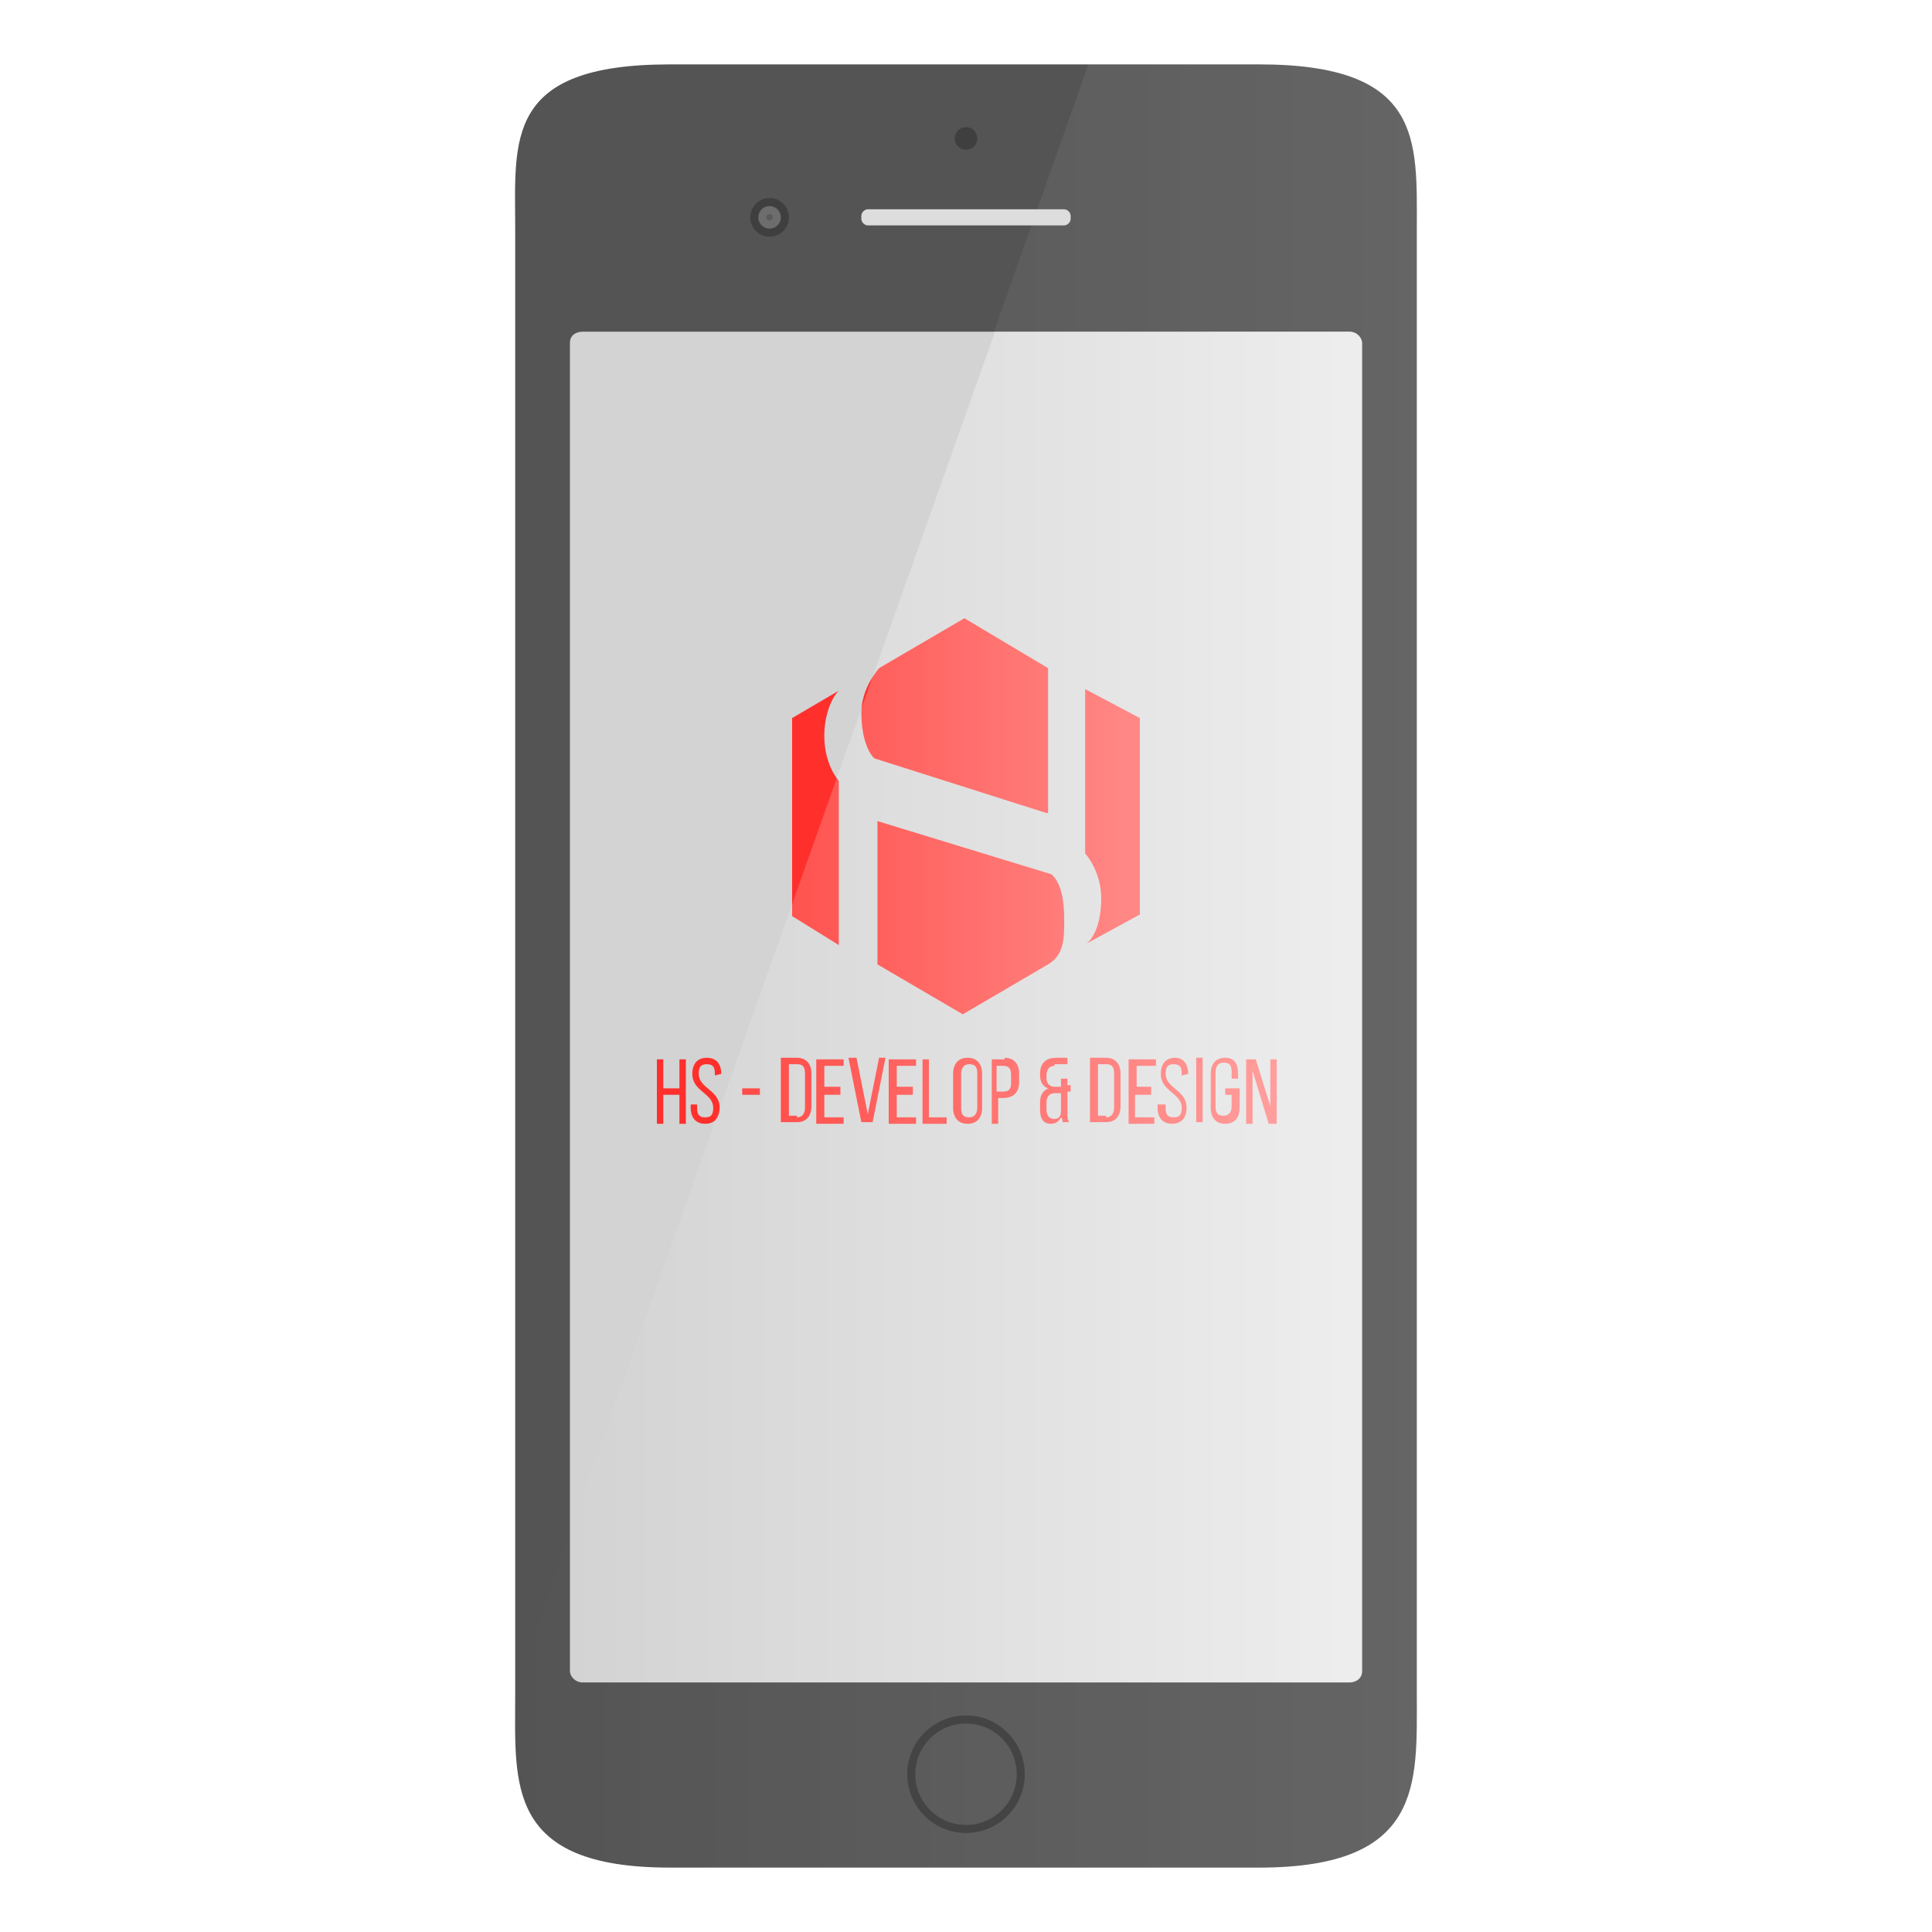
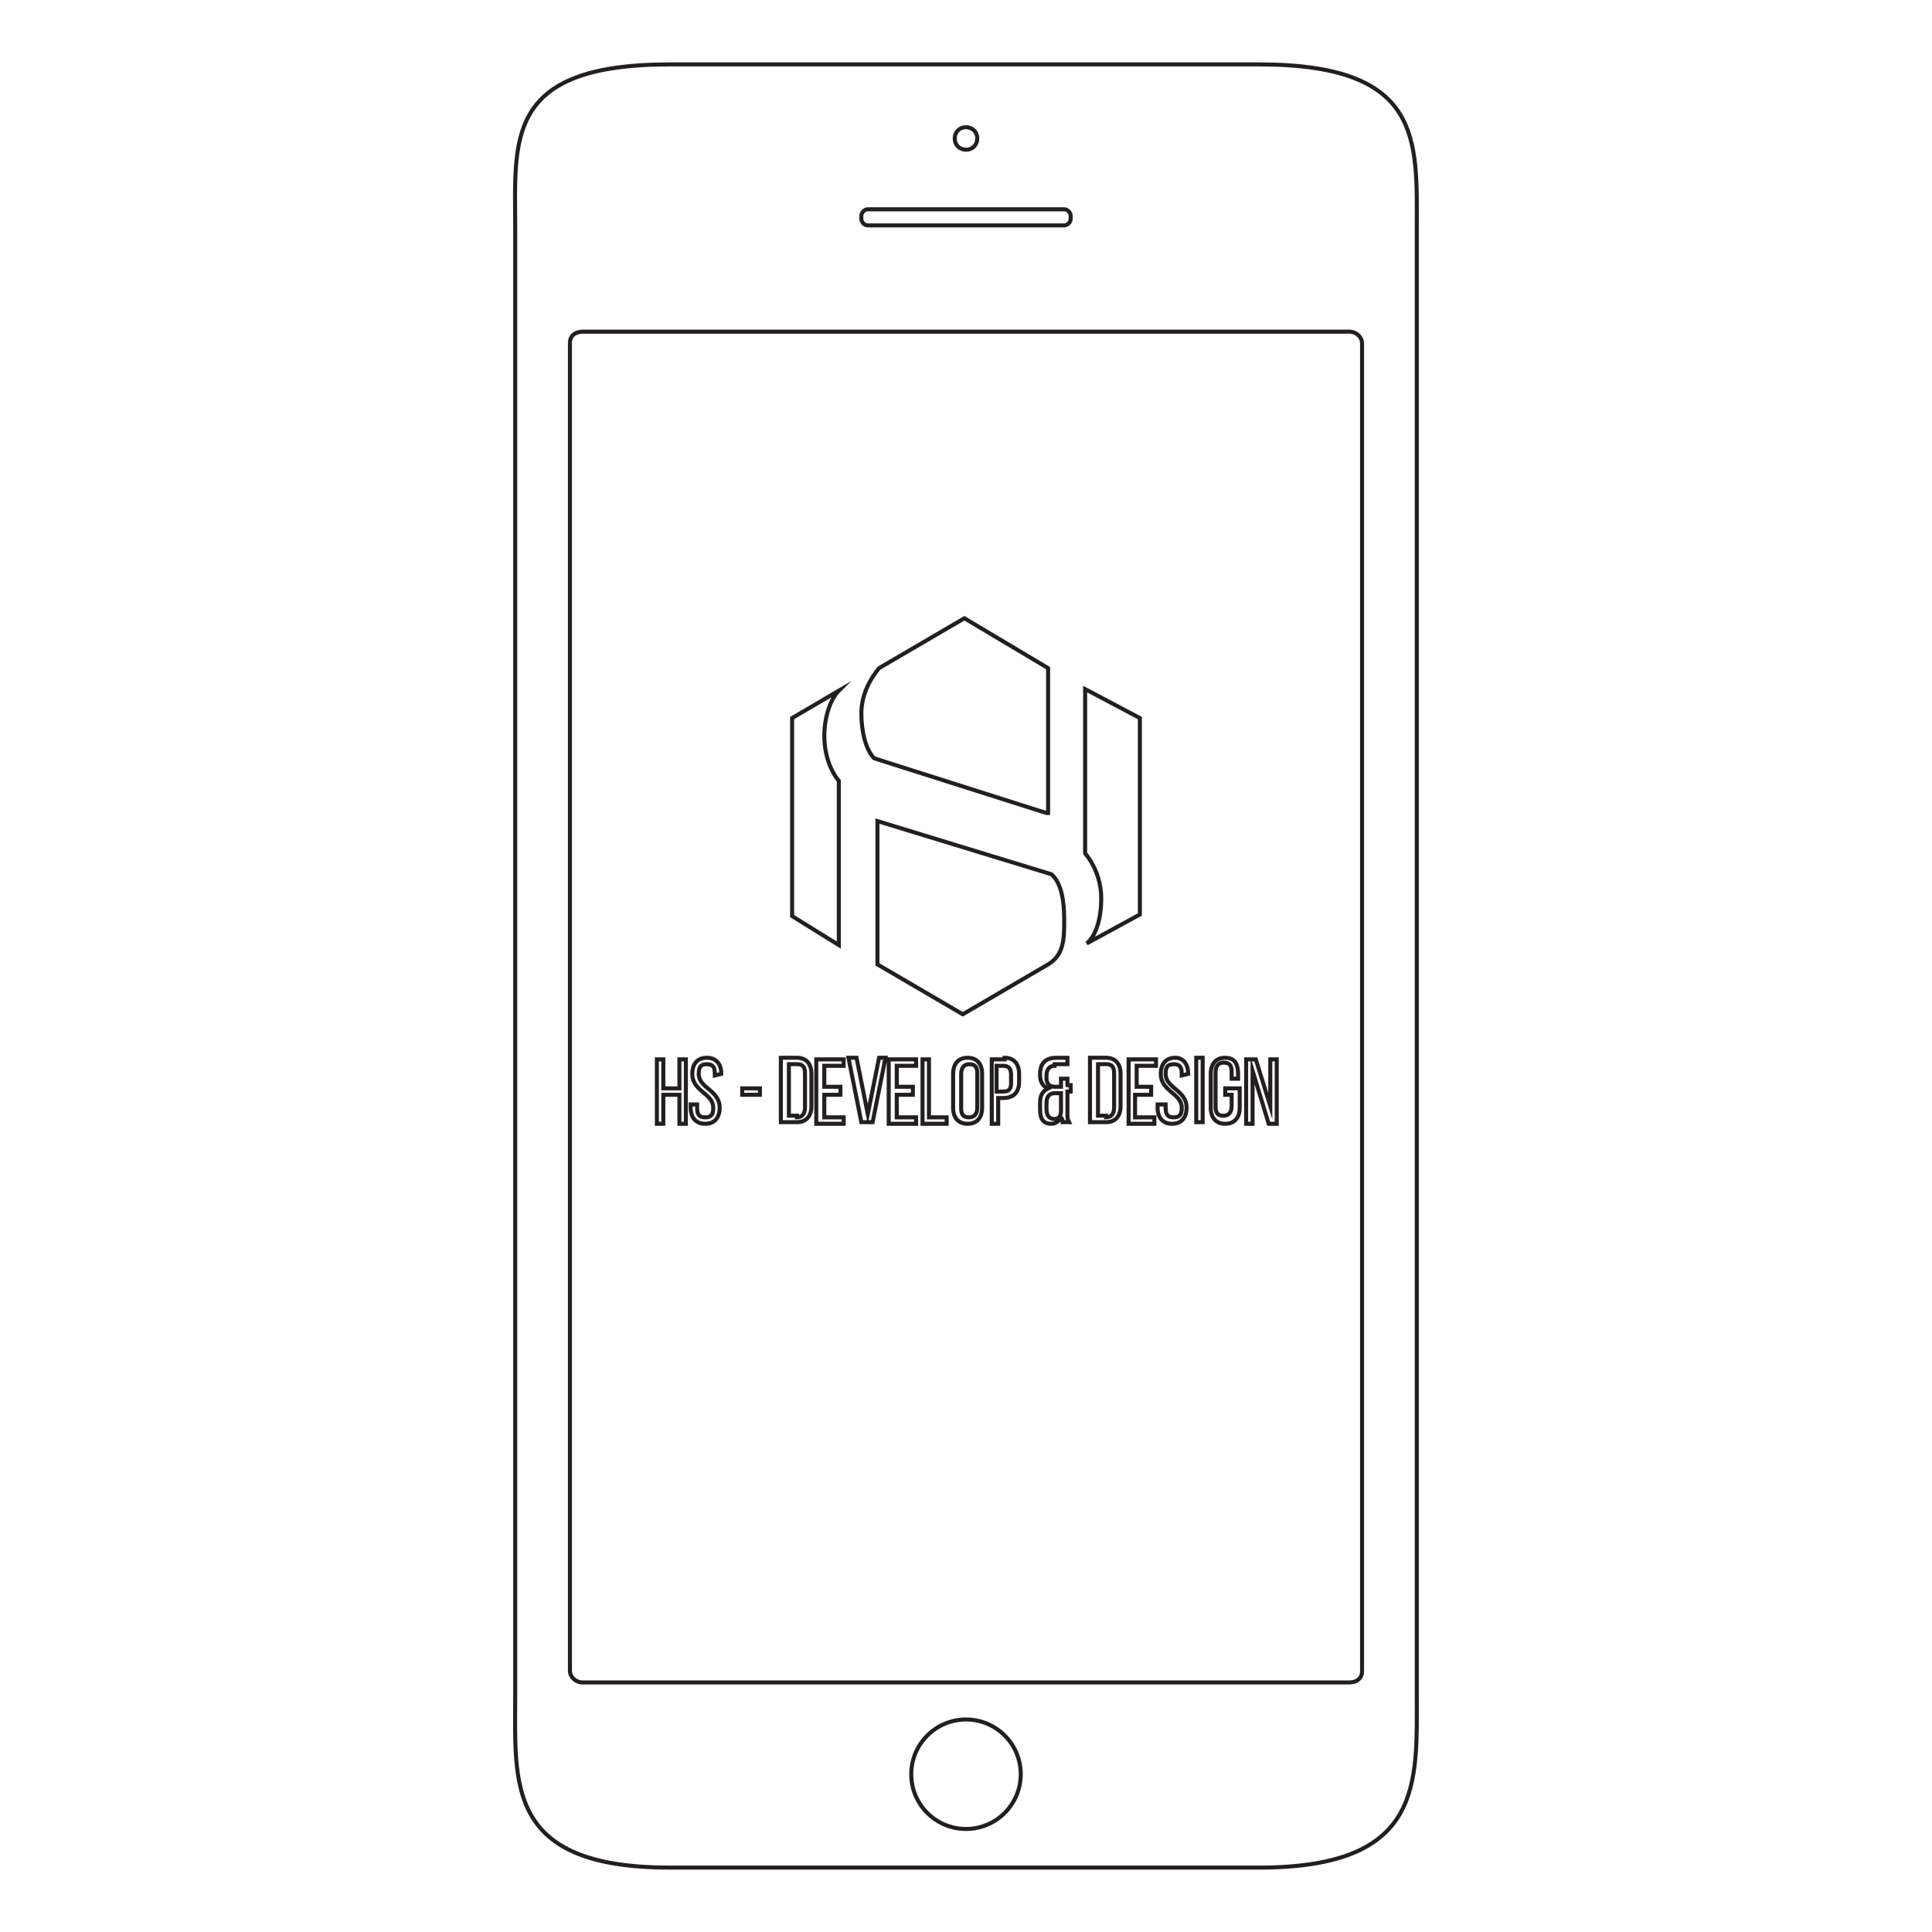
- <svg xmlns="http://www.w3.org/2000/svg" height="120" viewBox="0 0 120 120" width="120">
-   <path d="M88 105.3c0 5.5.4 10.7-9.8 10.7H41.6c-10.2 0-9.6-5.2-9.6-10.7V14.2C32 8.7 31.3 4 41.6 4h36.6C88.4 4 88 8.7 88 14.2v91.1z" fill="#545454" />
-   <linearGradient id="a" y2="60" gradientUnits="userSpaceOnUse" x2="88.002" y1="60" x1="31.993">
-     <stop stop-color="#fff" stop-opacity="0" offset="0" />
-     <stop stop-color="#fff" offset="1" />
-   </linearGradient>
-   <path opacity=".1" d="M88 105.3V14.2C88 8.7 88.4 4 78.2 4H67.6L32 104.8v.5c0 5.5-.6 10.7 9.6 10.7h36.6c10.2 0 9.8-5.2 9.8-10.7z" enable-background="new" fill="url(#a)" />
-   <g>
-     <circle cy="13.5" cx="47.8" r="1.2" fill="#3F3F3F" />
-     <circle cy="13.5" cx="47.8" r=".7" fill="#6D6D6D" />
-     <circle cy="13.5" cx="47.8" r=".2" fill="#5B5B5B" />
-   </g>
-   <path d="M60 7.9c.4 0 .7.3.7.7s-.3.7-.7.7-.7-.3-.7-.7.3-.7.7-.7z" fill="#3F3F3F" />
-   <path d="M66.5 13.6c0 .2-.2.4-.4.4H53.9c-.2 0-.4-.2-.4-.4v-.2c0-.2.2-.4.4-.4h12.2c.2 0 .4.2.4.4v.2z" fill="#ddd" />
-   <path d="M84.6 103.8c0 .5-.4.7-.8.7H36.2c-.5 0-.8-.4-.8-.7V21.3c0-.5.4-.7.8-.7h47.6c.5 0 .8.4.8.7v82.5z" fill="#D3D3D3" />
-   <path d="M60 106.8c1.878 0 3.4 1.522 3.4 3.4s-1.522 3.4-3.4 3.4-3.4-1.52-3.4-3.4 1.522-3.4 3.4-3.4z" stroke="#444" stroke-miterlimit="10" stroke-width=".5" fill="none" />
-   <path id="logo" d="M65 50.5l-10.7-3.4c-.5-.5-.8-1.6-.8-2.8s.6-2.2 1.1-2.8l5.3-3.1 5.2 3.1v9H65zm-15.8-5.9v12.3l2.9 1.8V48.5c-.5-.6-.9-1.6-.9-2.8s.4-2.3.9-2.8l-2.9 1.7zm5.3 6.4v8.9l5.3 3.1 5.3-3.1c1-.6 1-1.6 1-2.8s-.2-2.3-.8-2.8L54.5 51zm12.9-8.2V53c.5.6 1 1.6 1 2.8s-.3 2.3-.9 2.8l3.3-1.8V44.6l-3.4-1.8z" fill="#FF302C" />
-   <path id="text" d="M41.2 68v1.8h-.4v-4h.4v1.8h1v-1.8h.4v4h-.4V68h-1zm3.6-1.3l-.4.1v-.1c0-.4-.1-.6-.5-.6s-.5.2-.5.6c0 .9 1.3 1 1.3 2.1 0 .6-.3 1-.9 1s-.9-.4-.9-1v-.2h.4v.2c0 .4.1.6.5.6s.5-.2.5-.6c0-.9-1.3-1-1.3-2.1 0-.6.3-1 .9-1s.9.4.9 1zm1.3.9h1.1v.4h-1.1v-.4zm3.4-1.9c.6 0 .9.4.9 1v2c0 .6-.3 1-.9 1h-1v-4h1zm0 3.7c.3 0 .5-.2.5-.6v-2.1c0-.4-.1-.602-.5-.602H49v3.2h.5v.102zm2.7-1.8v.4h-1v1.4h1.2v.4h-1.7v-4h1.7v.4h-1.2v1.3h1v.1zm1-1.9l.7 3.5.7-3.5h.4l-.8 4h-.7l-.8-4h.5zm3.5 1.9v.4h-1v1.4h1.2v.4h-1.7v-4h1.7v.4h-1.2v1.3h1v.1zm.6 2.2v-4h.4v3.6h1.1v.4h-1.5zm1.9-3.1c0-.6.3-1 .9-1s.9.4.9 1v2.1c0 .6-.3 1-.9 1s-.9-.4-.9-1v-2.1zm.5 2.1c0 .4.1.6.5.6.3 0 .5-.2.5-.6v-2.1c0-.4-.1-.6-.5-.6-.3 0-.5.2-.5.6v2.1zm2.7-3.1c.6 0 .9.4.9 1v.5c0 .6-.3 1-1 1H62v1.6h-.4v-4h.8v-.1zm-.1 2.1c.3 0 .5-.1.5-.5v-.5c0-.4-.1-.6-.5-.6h-.4v1.6h.4zm3.2-1.6c-.3 0-.5.2-.5.6v.2c0 .3.2.5.5.5h.4V67h.4v.4h.2v.4h-.2v1.4c0 .2 0 .3.1.5H66c0-.1 0-.2-.1-.3-.1.2-.3.4-.6.4-.5 0-.7-.3-.7-.9v-.4c0-.4.1-.7.5-.9-.3-.1-.5-.398-.5-.8v-.1c0-.6.3-1 1-1h.7v.4h-.8v.1zm0 1.7c-.3 0-.5.2-.5.6v.4c0 .3.1.6.5.6.2 0 .4-.1.4-.5v-1.1h-.4zm3.2-2.2c.6 0 .9.4.9 1v2c0 .6-.3 1-.9 1h-1v-4h1zm0 3.7c.3 0 .5-.2.5-.6v-2.1c0-.4-.1-.602-.5-.602h-.5v3.2h.5v.102zm2.8-1.8v.4h-1v1.4h1.2v.4h-1.6v-4h1.7v.4h-1.2v1.3h.9v.1zm2.3-.9l-.4.1v-.1c0-.4-.1-.6-.5-.6s-.5.2-.5.6c0 .9 1.3 1 1.3 2.1 0 .6-.3 1-.9 1s-.9-.4-.9-1v-.2h.5v.2c0 .4.1.6.5.6s.5-.2.5-.6c0-.9-1.3-1-1.3-2.1 0-.6.3-1 .9-1 .5 0 .8.4.8 1zm.9-1v4h-.4v-4h.4zm2.2 1v.3h-.4v-.4c0-.4-.1-.6-.5-.6-.3 0-.5.2-.5.6v2.1c0 .4.1.6.5.6.3 0 .5-.2.5-.6V68h-.4v-.4h.9v1.2c0 .6-.3 1-.9 1s-.9-.4-.9-1v-2.1c0-.6.3-1 .9-1 .6 0 .8.4.8 1zm.9 3.1h-.4v-4h.6l.9 2.9v-2.9h.4v4h-.5l-1-3.3v3.3z" fill="#FF302C" />
-   <linearGradient id="b" y2="62.55" gradientUnits="userSpaceOnUse" x2="84.55" y1="62.55" x1="35.4">
-     <stop stop-color="#fff" stop-opacity="0" offset="0" />
-     <stop stop-color="#fff" offset="1" />
-   </linearGradient>
-   <path id="reflection" opacity=".6" d="M83.8 20.6h-22L35.4 95.1v8.7c0 .4.3.7.8.7h47.6c.4 0 .8-.3.8-.7V21.3c0-.3-.3-.7-.8-.7z" enable-background="new" fill="url(#b)" />
+ <svg xmlns="http://www.w3.org/2000/svg" width="120" height="120" viewBox="0 0 120 120">
+   <path fill="none" stroke="#231F20" stroke-width=".25" stroke-miterlimit="10" d="M88 105.3c0 5.5.4 10.7-9.8 10.7H41.6c-10.2 0-9.6-5.2-9.6-10.7V14.2C32 8.7 31.3 4 41.6 4h36.6C88.4 4 88 8.7 88 14.2v91.1z" />
+   <path fill="none" stroke="#231F20" stroke-width=".25" stroke-miterlimit="10" d="M60 7.9c.4 0 .7.3.7.7s-.3.7-.7.7-.7-.3-.7-.7.3-.7.7-.7z" />
+   <path fill="none" stroke="#231F20" stroke-width=".25" stroke-miterlimit="10" d="M66.5 13.6c0 .2-.2.4-.4.4H53.9c-.2 0-.4-.2-.4-.4v-.2c0-.2.2-.4.4-.4h12.2c.2 0 .4.2.4.4v.2z" />
+   <path fill="none" stroke="#231F20" stroke-width=".25" stroke-miterlimit="10" d="M84.6 103.8c0 .5-.398.7-.8.7H36.2c-.5 0-.8-.4-.8-.7V21.3c0-.5.4-.7.8-.7h47.6c.5 0 .8.4.8.7v82.5z" />
+   <path fill="none" stroke="#231F20" stroke-width=".25" stroke-miterlimit="10" d="M60 106.8c1.878 0 3.4 1.522 3.4 3.4s-1.522 3.4-3.4 3.4-3.4-1.52-3.4-3.398 1.522-3.4 3.4-3.402z" />
+   <path fill="none" stroke="#231F20" stroke-width=".25" stroke-miterlimit="10" d="M65 50.5l-10.7-3.4c-.5-.5-.8-1.6-.8-2.8 0-1.2.6-2.2 1.1-2.8l5.3-3.1 5.2 3.1v9H65zm-15.8-5.9v12.3l2.9 1.8V48.5c-.5-.6-.9-1.6-.9-2.8 0-1.2.4-2.3.9-2.8l-2.9 1.7zm5.3 6.4v8.9l5.3 3.1 5.3-3.1c1-.6 1-1.6 1-2.8 0-1.2-.2-2.3-.8-2.8L54.5 51zm12.9-8.2V53c.5.6 1 1.6 1 2.8 0 1.2-.3 2.3-.9 2.8l3.3-1.8V44.6l-3.4-1.8z" />
+   <path fill="none" stroke="#231F20" stroke-width=".25" stroke-miterlimit="10" d="M41.2 68v1.8h-.4v-4h.4v1.8h1v-1.8h.4v4h-.4V68h-1zm3.6-1.3l-.4.1v-.1c0-.4-.1-.6-.5-.6s-.5.198-.5.6c0 .9 1.3 1 1.3 2.1 0 .6-.3 1-.9 1-.6 0-.9-.4-.9-1v-.2h.4v.2c0 .4.1.6.5.6s.5-.198.5-.6c0-.9-1.3-1-1.3-2.1 0-.6.3-1 .9-1s.9.4.9 1zm1.3.9h1.1v.4h-1.1v-.4zm3.4-1.9c.6 0 .9.4.9 1v2c0 .6-.3 1-.9 1h-1v-4h1zm0 3.7c.3 0 .5-.2.5-.602v-2.1c0-.4-.1-.602-.5-.602H49v3.2h.5v.104zm2.7-1.8v.4h-1v1.4h1.2v.4h-1.7v-4h1.7v.4h-1.2v1.3h1v.1zm1-1.9l.7 3.5.7-3.5h.4l-.8 4h-.7l-.8-4h.5zm3.5 1.9v.4h-1v1.4h1.2v.4h-1.7v-4h1.7v.4h-1.2v1.3h1v.1zm.6 2.2v-4h.4v3.6h1.1v.4h-1.5zm1.9-3.1c0-.6.3-1 .9-1s.9.4.9 1v2.1c0 .6-.3 1-.9 1s-.9-.4-.9-1v-2.1zm.5 2.1c0 .4.1.6.5.6.3 0 .5-.198.5-.6v-2.1c0-.4-.1-.6-.5-.6-.3 0-.5.198-.5.6v2.1zm2.7-3.1c.6 0 .898.4.898 1v.5c0 .6-.3 1-1 1H62v1.6h-.4v-4h.8v-.1zm-.1 2.1c.3 0 .5-.1.5-.5v-.5c0-.4-.1-.6-.5-.6h-.4v1.6h.4zm3.2-1.6c-.3 0-.5.2-.5.6v.2c0 .3.2.5.5.5h.4V67h.4v.4h.2v.4h-.2v1.4c0 .2 0 .3.1.5H66c0-.1 0-.2-.1-.3-.1.2-.3.4-.6.4-.5 0-.7-.3-.7-.9v-.398c0-.4.102-.7.5-.9-.3-.1-.5-.398-.5-.8v-.1c0-.602.3-1 1-1h.7v.398h-.8v.1zm0 1.7c-.3 0-.5.2-.5.6v.4c0 .3.1.6.5.6.2 0 .4-.1.4-.5v-1.1h-.4zm3.2-2.2c.6 0 .9.4.9 1v2c0 .6-.302 1-.9 1h-1v-4h1zm0 3.7c.3 0 .5-.2.5-.602v-2.1c0-.4-.1-.602-.5-.602h-.5v3.2h.5v.104zm2.8-1.8v.4h-1v1.4h1.2v.4h-1.6v-4h1.7v.4h-1.2v1.3h.9v.1zm2.3-.9l-.4.1v-.1c0-.4-.102-.6-.5-.6-.4 0-.5.198-.5.6 0 .9 1.3 1 1.3 2.1 0 .6-.3 1-.9 1-.6 0-.9-.4-.9-1v-.2h.5v.2c0 .4.102.6.5.6s.5-.198.5-.6c0-.9-1.3-1-1.3-2.1 0-.6.3-1 .9-1 .5 0 .8.4.8 1zm.9-1v4h-.4v-4h.4zm2.2 1v.3h-.4v-.4c0-.398-.1-.6-.5-.6-.3 0-.5.2-.5.6v2.1c0 .4.1.6.5.6.3 0 .5-.2.5-.6V68h-.4v-.4h.9v1.2c0 .6-.3 1-.9 1-.6 0-.898-.4-.898-1v-2.1c0-.6.3-1 .898-1 .6 0 .8.4.8 1zm.9 3.1h-.4v-4h.6l.9 2.9v-2.9h.4v4h-.5l-1-3.3v3.3z" />
</svg>
